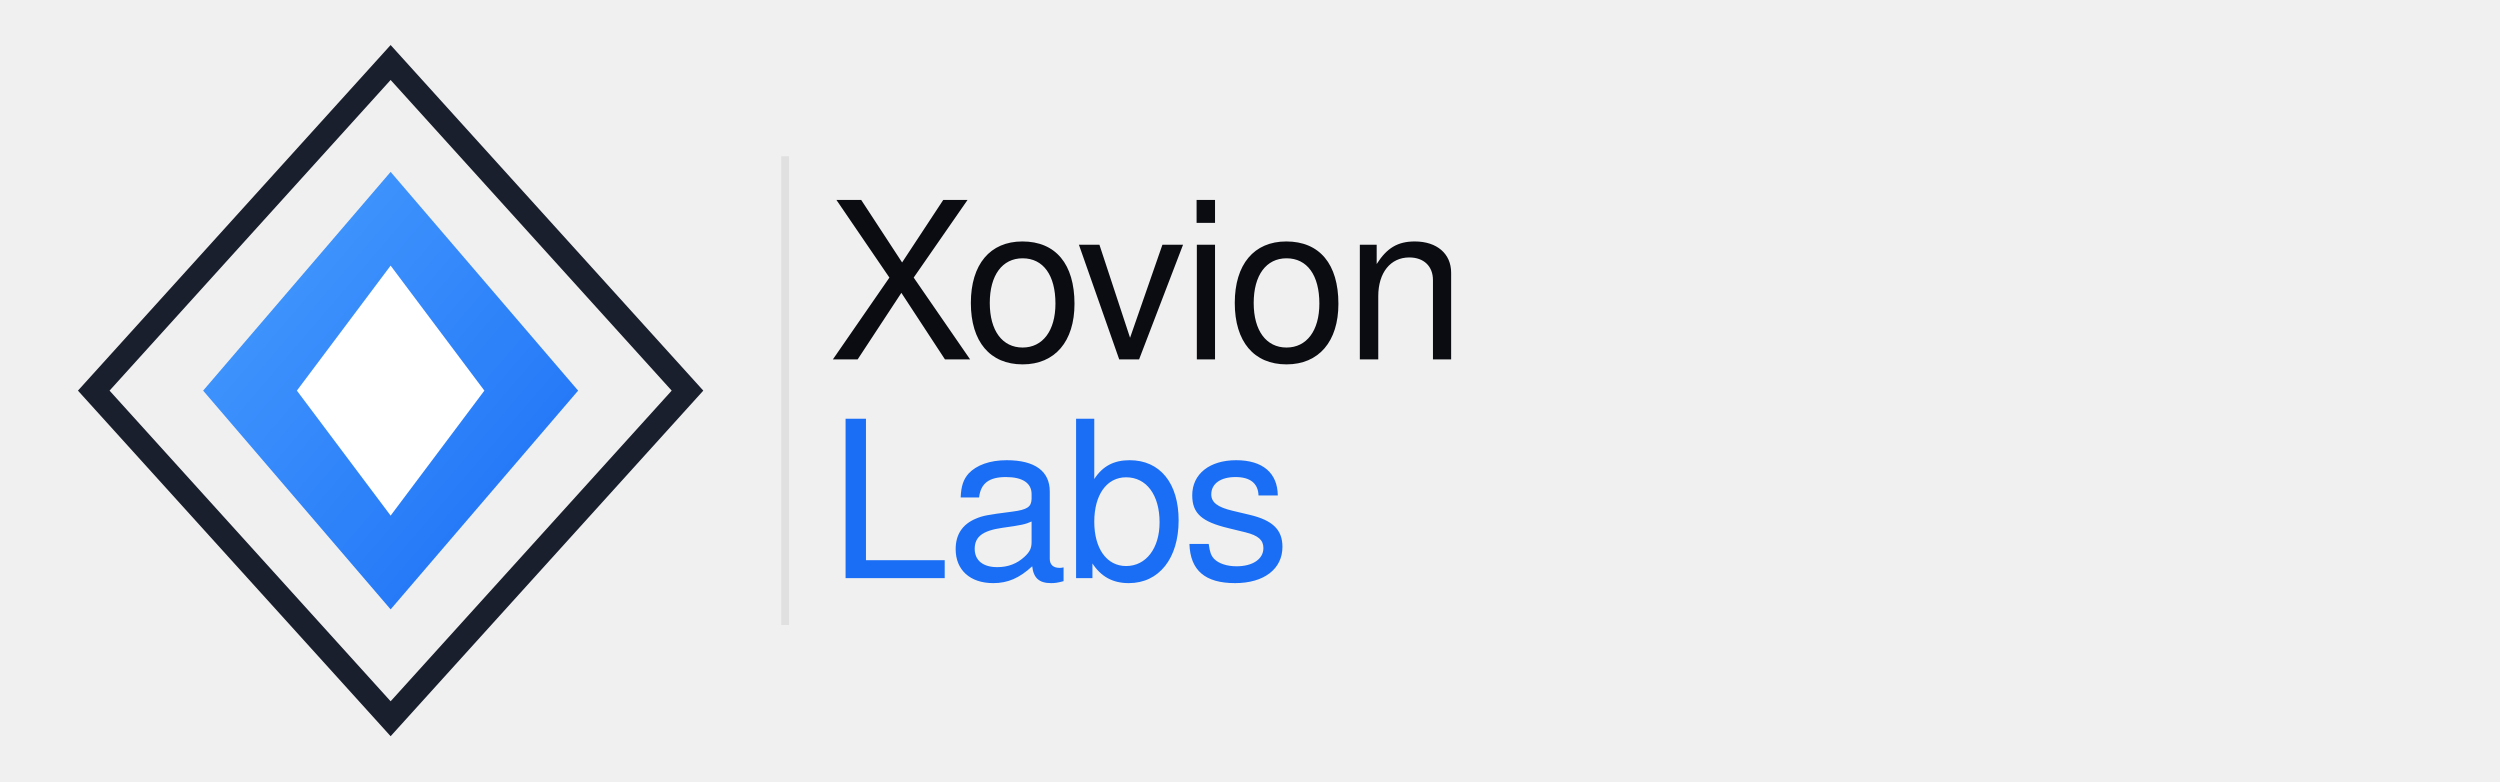
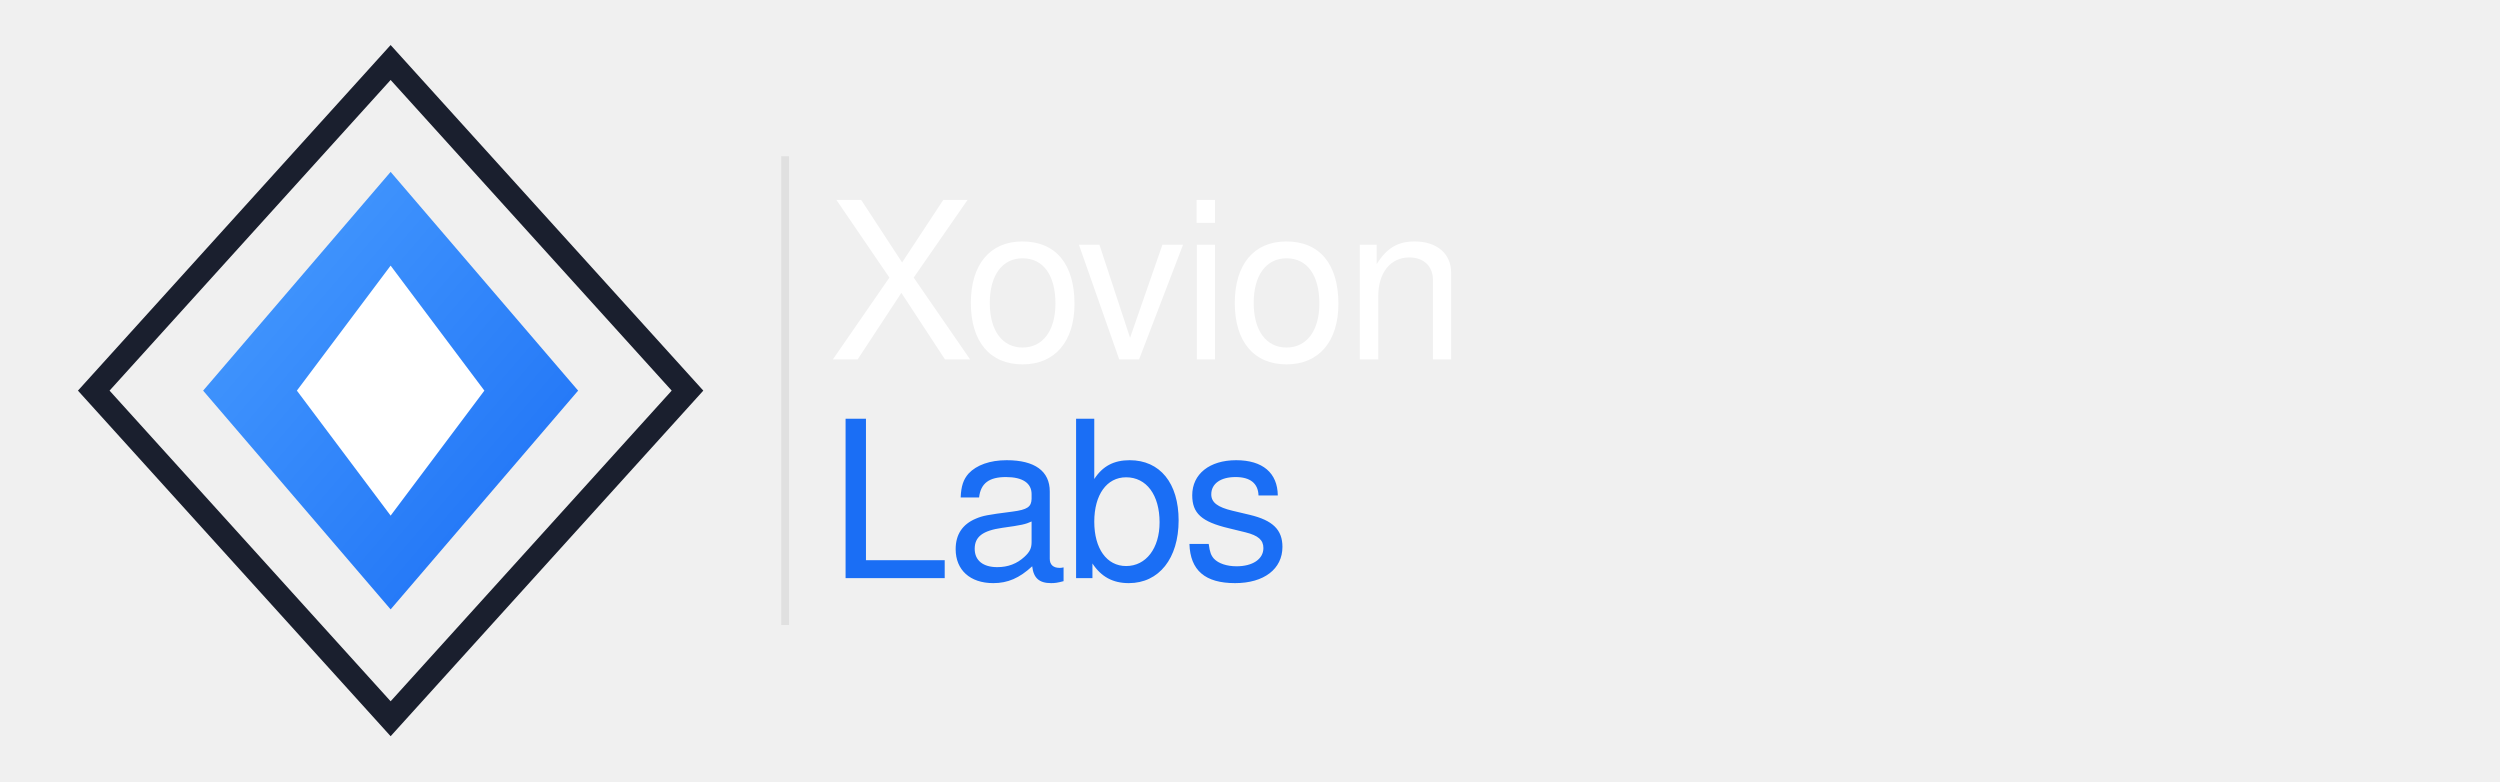
<svg xmlns="http://www.w3.org/2000/svg" viewBox="0 0 320 100" width="320" height="100">
  <defs>
    <linearGradient id="diamondGrad" x1="0%" y1="0%" x2="100%" y2="100%">
      <stop offset="0%" style="stop-color:#4A9EFF;stop-opacity:1" />
      <stop offset="100%" style="stop-color:#1A6EF5;stop-opacity:1" />
    </linearGradient>
  </defs>
  <polygon points="50,8 88,50 50,92 12,50" fill="none" stroke="#1A1F2E" stroke-width="3" />
  <polygon points="50,22 74,50 50,78 26,50" fill="url(#diamondGrad)" />
  <polygon points="50,34 62,50 50,66 38,50" fill="white" />
-   <text x="106" y="46" font-family="'Helvetica Neue', Helvetica, Arial, sans-serif" font-size="28" font-weight="500" letter-spacing="-0.5" fill="#0A0C12">Xovion</text>
+   <text x="106" y="46" font-family="'Helvetica Neue', Helvetica, Arial, sans-serif" font-size="28" font-weight="500" letter-spacing="-0.5" fill="#FFFFFF">Xovion</text>
  <text x="106" y="74" font-family="'Helvetica Neue', Helvetica, Arial, sans-serif" font-size="28" font-weight="300" letter-spacing="-0.5" fill="#1A6EF5">Labs</text>
  <rect x="100" y="20" width="1" height="60" fill="#E0E0E0" />
</svg>
